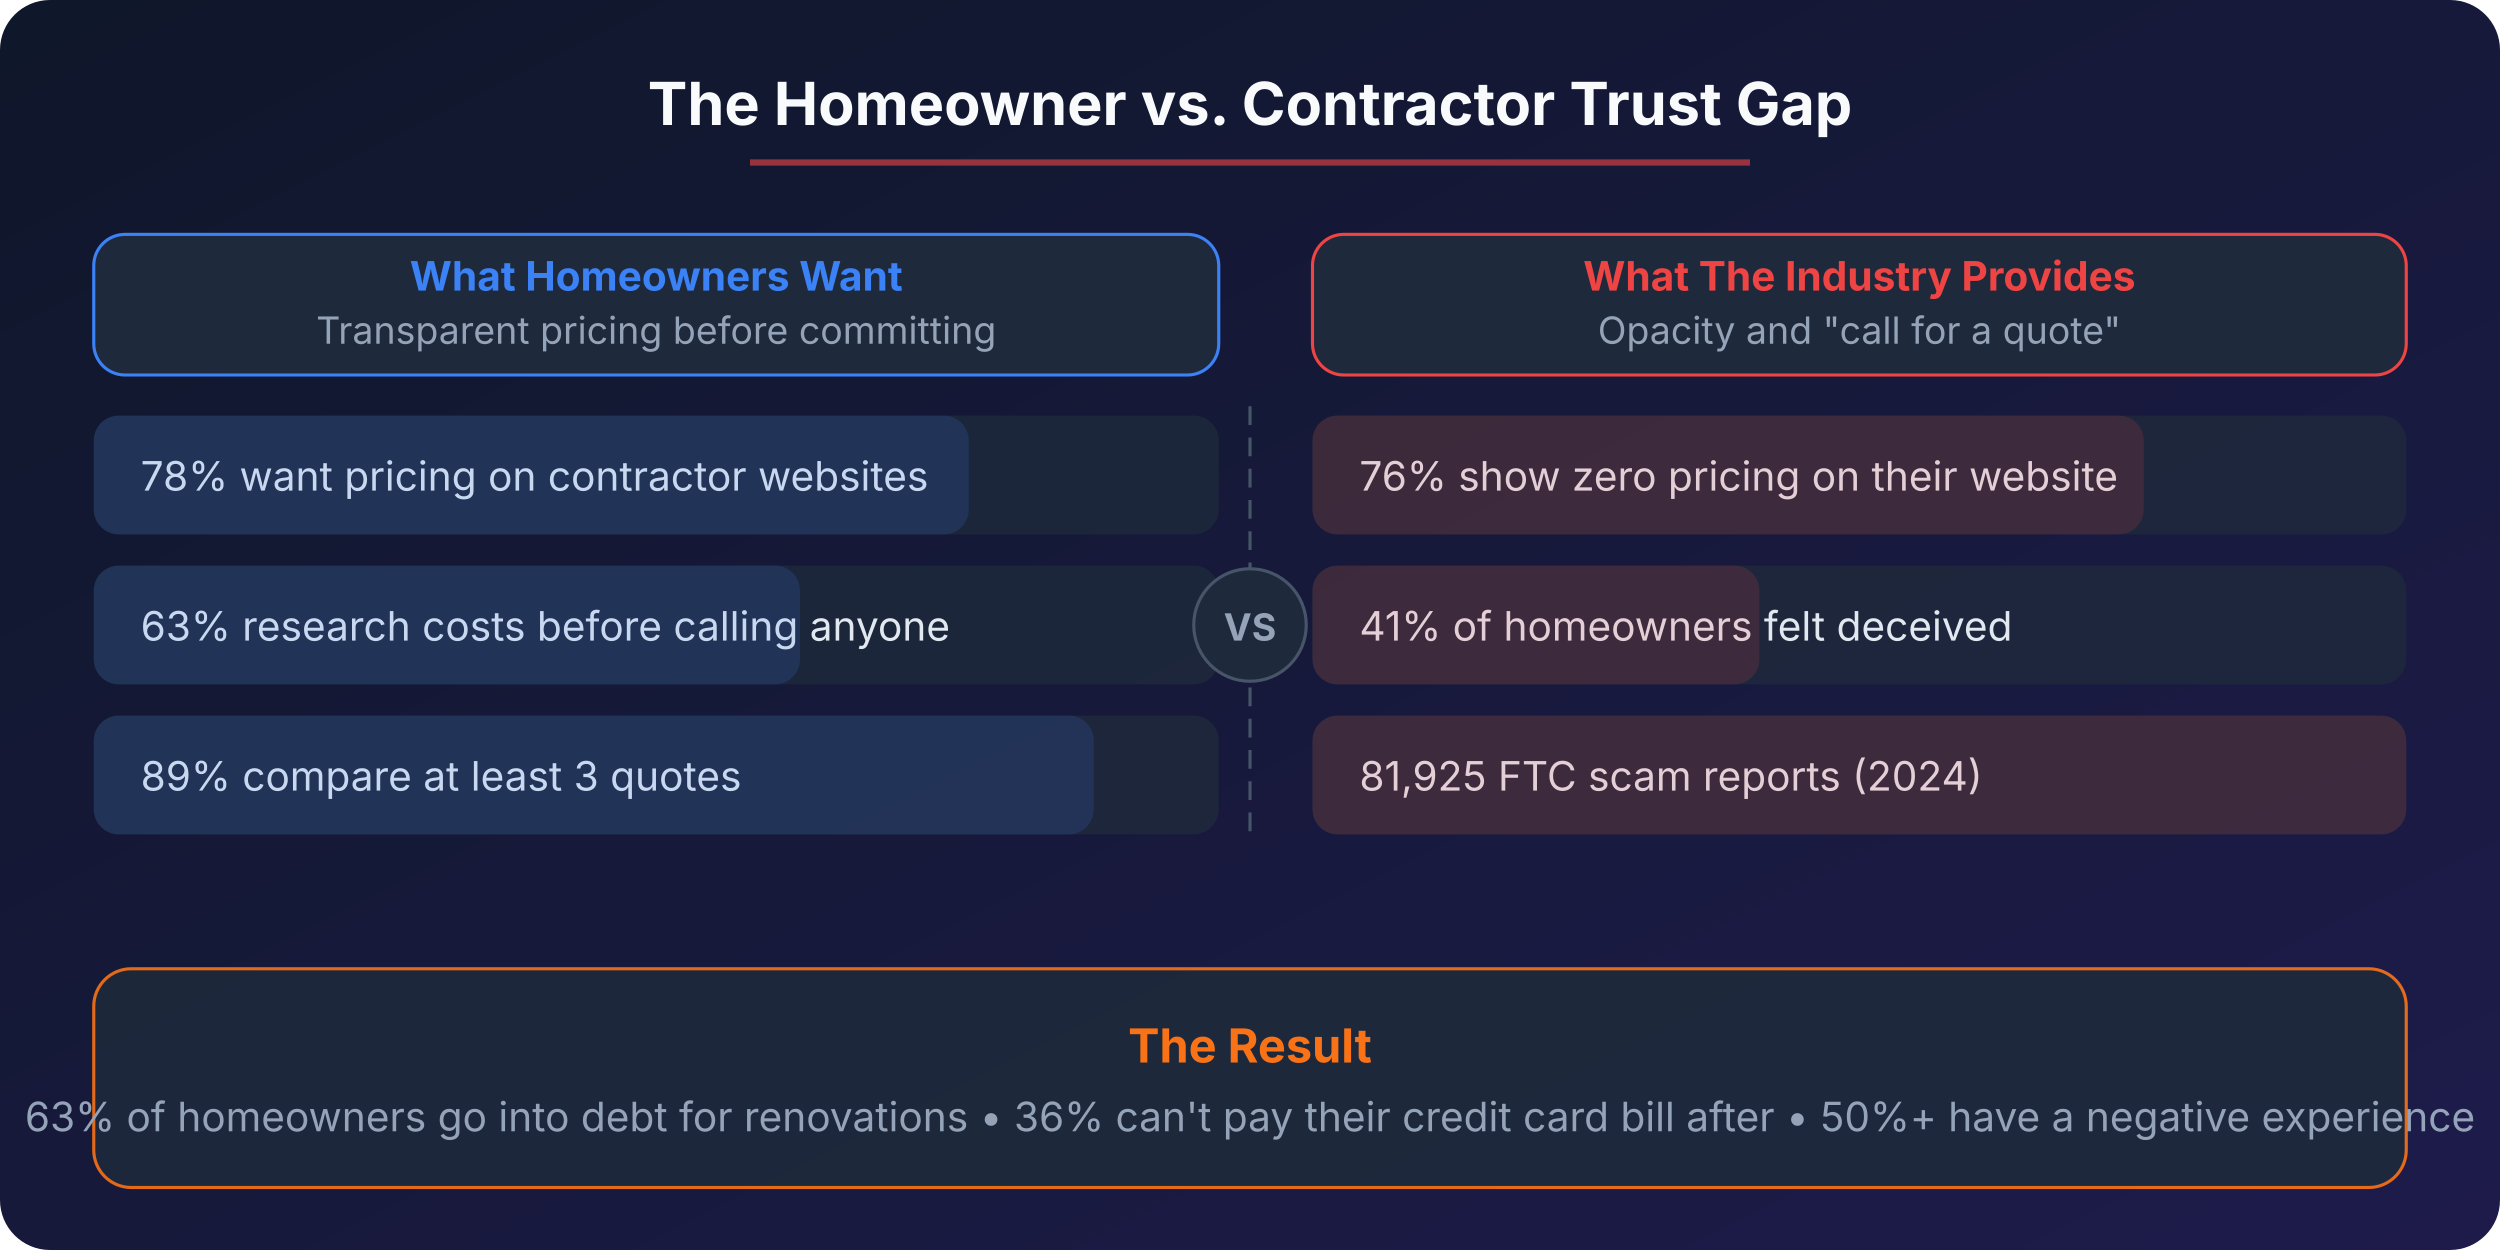
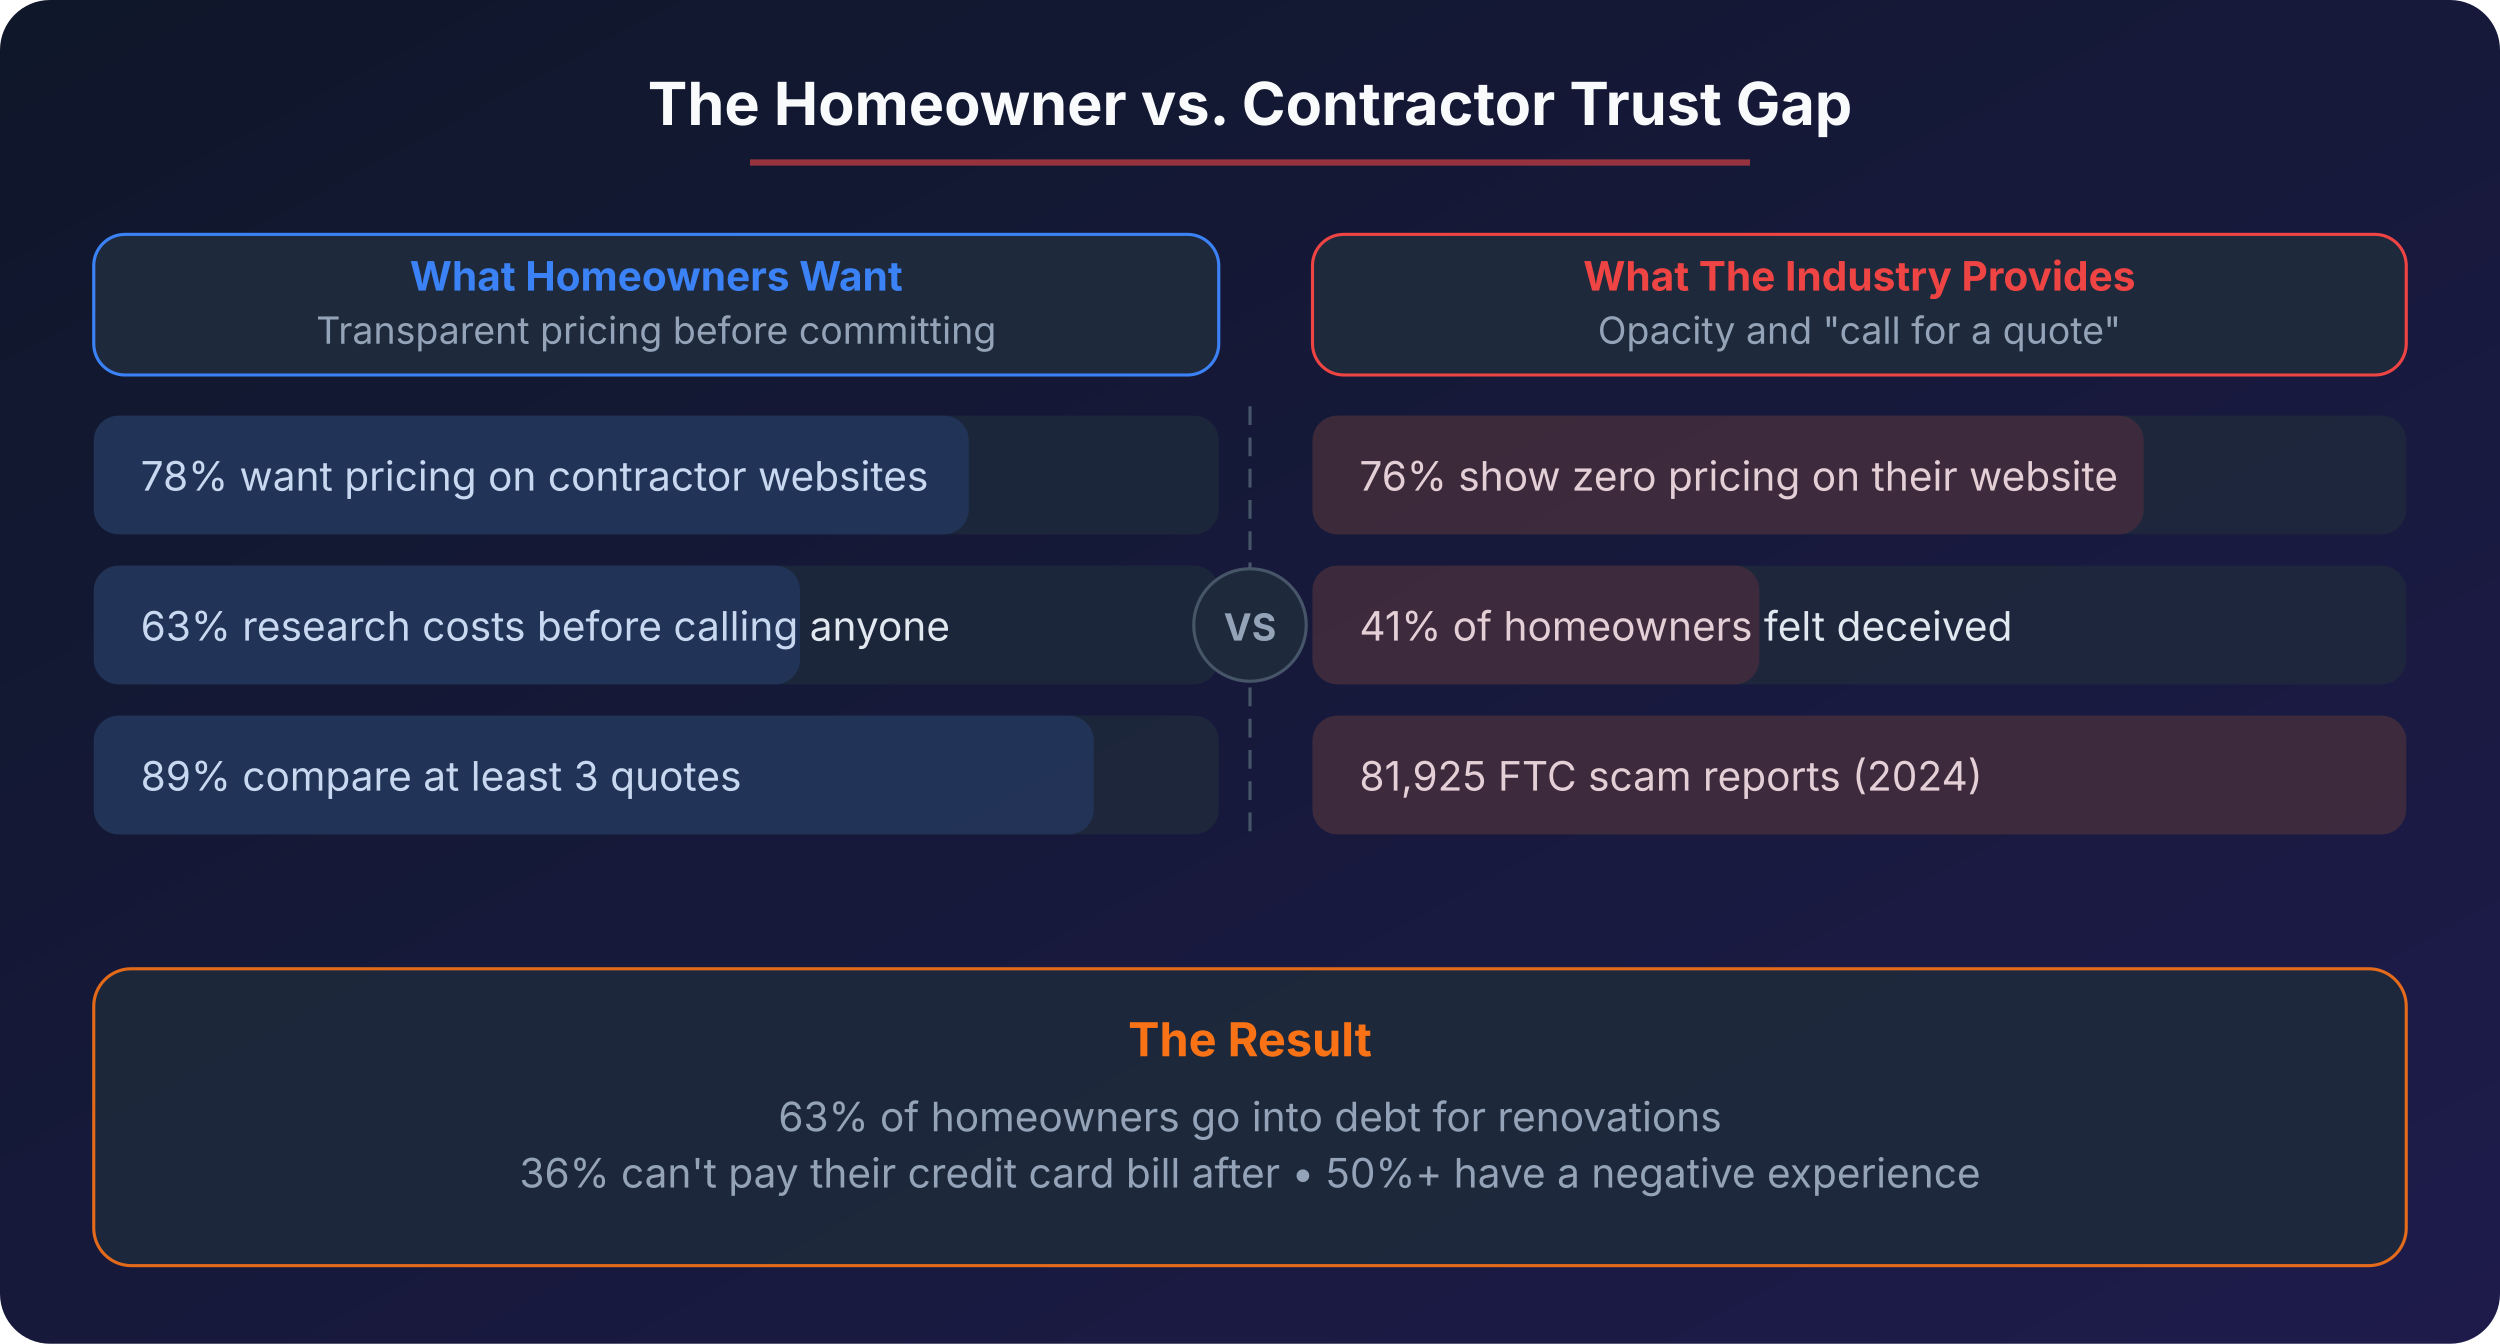
- <svg xmlns="http://www.w3.org/2000/svg" viewBox="0 0 800 400" width="800" height="400">
+ <svg xmlns="http://www.w3.org/2000/svg" viewBox="0 0 800 430" width="800" height="430">
  <defs>
    <linearGradient id="bgGrad" x1="0%" y1="0%" x2="100%" y2="100%">
      <stop offset="0%" style="stop-color:#0f172a;stop-opacity:1" />
      <stop offset="100%" style="stop-color:#1e1b4b;stop-opacity:1" />
    </linearGradient>
    <filter id="shadow">
      <feDropShadow dx="0" dy="2" stdDeviation="4" flood-color="#000" flood-opacity="0.3" />
    </filter>
  </defs>
-   <rect width="800" height="400" rx="16" fill="url(#bgGrad)" />
+   <rect width="800" height="430" rx="16" fill="url(#bgGrad)" />
  <text x="400" y="40" text-anchor="middle" font-family="system-ui, -apple-system, sans-serif" font-size="19" font-weight="bold" fill="#f8fafc">The Homeowner vs. Contractor Trust Gap</text>
  <line x1="240" y1="52" x2="560" y2="52" stroke="#ef4444" stroke-width="2" opacity="0.6" />
  <g transform="translate(30, 75)" font-family="system-ui, -apple-system, sans-serif">
    <rect x="0" y="0" width="360" height="45" rx="10" fill="#1e293b" stroke="#3b82f6" stroke-width="1" />
    <text x="180" y="18" text-anchor="middle" font-size="13" font-weight="bold" fill="#3b82f6">What Homeowners Want</text>
    <text x="180" y="35" text-anchor="middle" font-size="12" fill="#94a3b8">Transparent pricing before committing</text>
    <rect x="0" y="58" width="360" height="38" rx="8" fill="#1e293b" opacity="0.8" />
    <text x="15" y="82" font-size="13" fill="#e2e8f0">78% want pricing on contractor websites</text>
    <rect x="0" y="58" width="280" height="38" rx="8" fill="#3b82f6" opacity="0.15" />
    <rect x="0" y="106" width="360" height="38" rx="8" fill="#1e293b" opacity="0.8" />
    <text x="15" y="130" font-size="13" fill="#e2e8f0">63% research costs before calling anyone</text>
    <rect x="0" y="106" width="226" height="38" rx="8" fill="#3b82f6" opacity="0.15" />
    <rect x="0" y="154" width="360" height="38" rx="8" fill="#1e293b" opacity="0.8" />
    <text x="15" y="178" font-size="13" fill="#e2e8f0">89% compare at least 3 quotes</text>
    <rect x="0" y="154" width="320" height="38" rx="8" fill="#3b82f6" opacity="0.15" />
  </g>
  <g transform="translate(390, 130)">
    <line x1="10" y1="0" x2="10" y2="140" stroke="#475569" stroke-width="1" stroke-dasharray="6 4" />
    <circle cx="10" cy="70" r="18" fill="#1e293b" stroke="#475569" stroke-width="1" />
    <text x="10" y="75" text-anchor="middle" font-family="system-ui, -apple-system, sans-serif" font-size="12" font-weight="bold" fill="#94a3b8">VS</text>
  </g>
  <g transform="translate(420, 75)" font-family="system-ui, -apple-system, sans-serif">
    <rect x="0" y="0" width="350" height="45" rx="10" fill="#1e293b" stroke="#ef4444" stroke-width="1" />
    <text x="175" y="18" text-anchor="middle" font-size="13" font-weight="bold" fill="#ef4444">What The Industry Provides</text>
    <text x="175" y="35" text-anchor="middle" font-size="12" fill="#94a3b8">Opacity and "call for a quote"</text>
    <rect x="0" y="58" width="350" height="38" rx="8" fill="#1e293b" opacity="0.8" />
    <text x="15" y="82" font-size="13" fill="#e2e8f0">76% show zero pricing on their website</text>
    <rect x="0" y="58" width="266" height="38" rx="8" fill="#ef4444" opacity="0.15" />
    <rect x="0" y="106" width="350" height="38" rx="8" fill="#1e293b" opacity="0.8" />
    <text x="15" y="130" font-size="13" fill="#e2e8f0">41% of homeowners felt deceived</text>
    <rect x="0" y="106" width="143" height="38" rx="8" fill="#ef4444" opacity="0.15" />
    <rect x="0" y="154" width="350" height="38" rx="8" fill="#1e293b" opacity="0.8" />
    <text x="15" y="178" font-size="13" fill="#e2e8f0">81,925 FTC scam reports (2024)</text>
    <rect x="0" y="154" width="350" height="38" rx="8" fill="#ef4444" opacity="0.15" />
  </g>
  <g transform="translate(30, 310)">
-     <rect x="0" y="0" width="740" height="70" rx="12" fill="#1e293b" opacity="0.9" stroke="#f97316" stroke-width="1" />
-     <text x="370" y="30" text-anchor="middle" font-family="system-ui, -apple-system, sans-serif" font-size="15" font-weight="bold" fill="#f97316">The Result</text>
-     <text x="370" y="52" text-anchor="middle" font-family="system-ui, -apple-system, sans-serif" font-size="13" fill="#94a3b8">63% of homeowners go into debt for renovations  •  36% can't pay their credit card bill after  •  50%+ have a negative experience</text>
+     <rect x="0" y="0" width="740" height="95" rx="12" fill="#1e293b" opacity="0.9" stroke="#f97316" stroke-width="1" />
+     <text x="370" y="28" text-anchor="middle" font-family="system-ui, -apple-system, sans-serif" font-size="15" font-weight="bold" fill="#f97316">The Result</text>
+     <text x="370" y="52" text-anchor="middle" font-family="system-ui, -apple-system, sans-serif" font-size="13" fill="#94a3b8">63% of homeowners go into debt for renovations</text>
+     <text x="370" y="70" text-anchor="middle" font-family="system-ui, -apple-system, sans-serif" font-size="13" fill="#94a3b8">36% can't pay their credit card bill after  •  50%+ have a negative experience</text>
  </g>
</svg>
